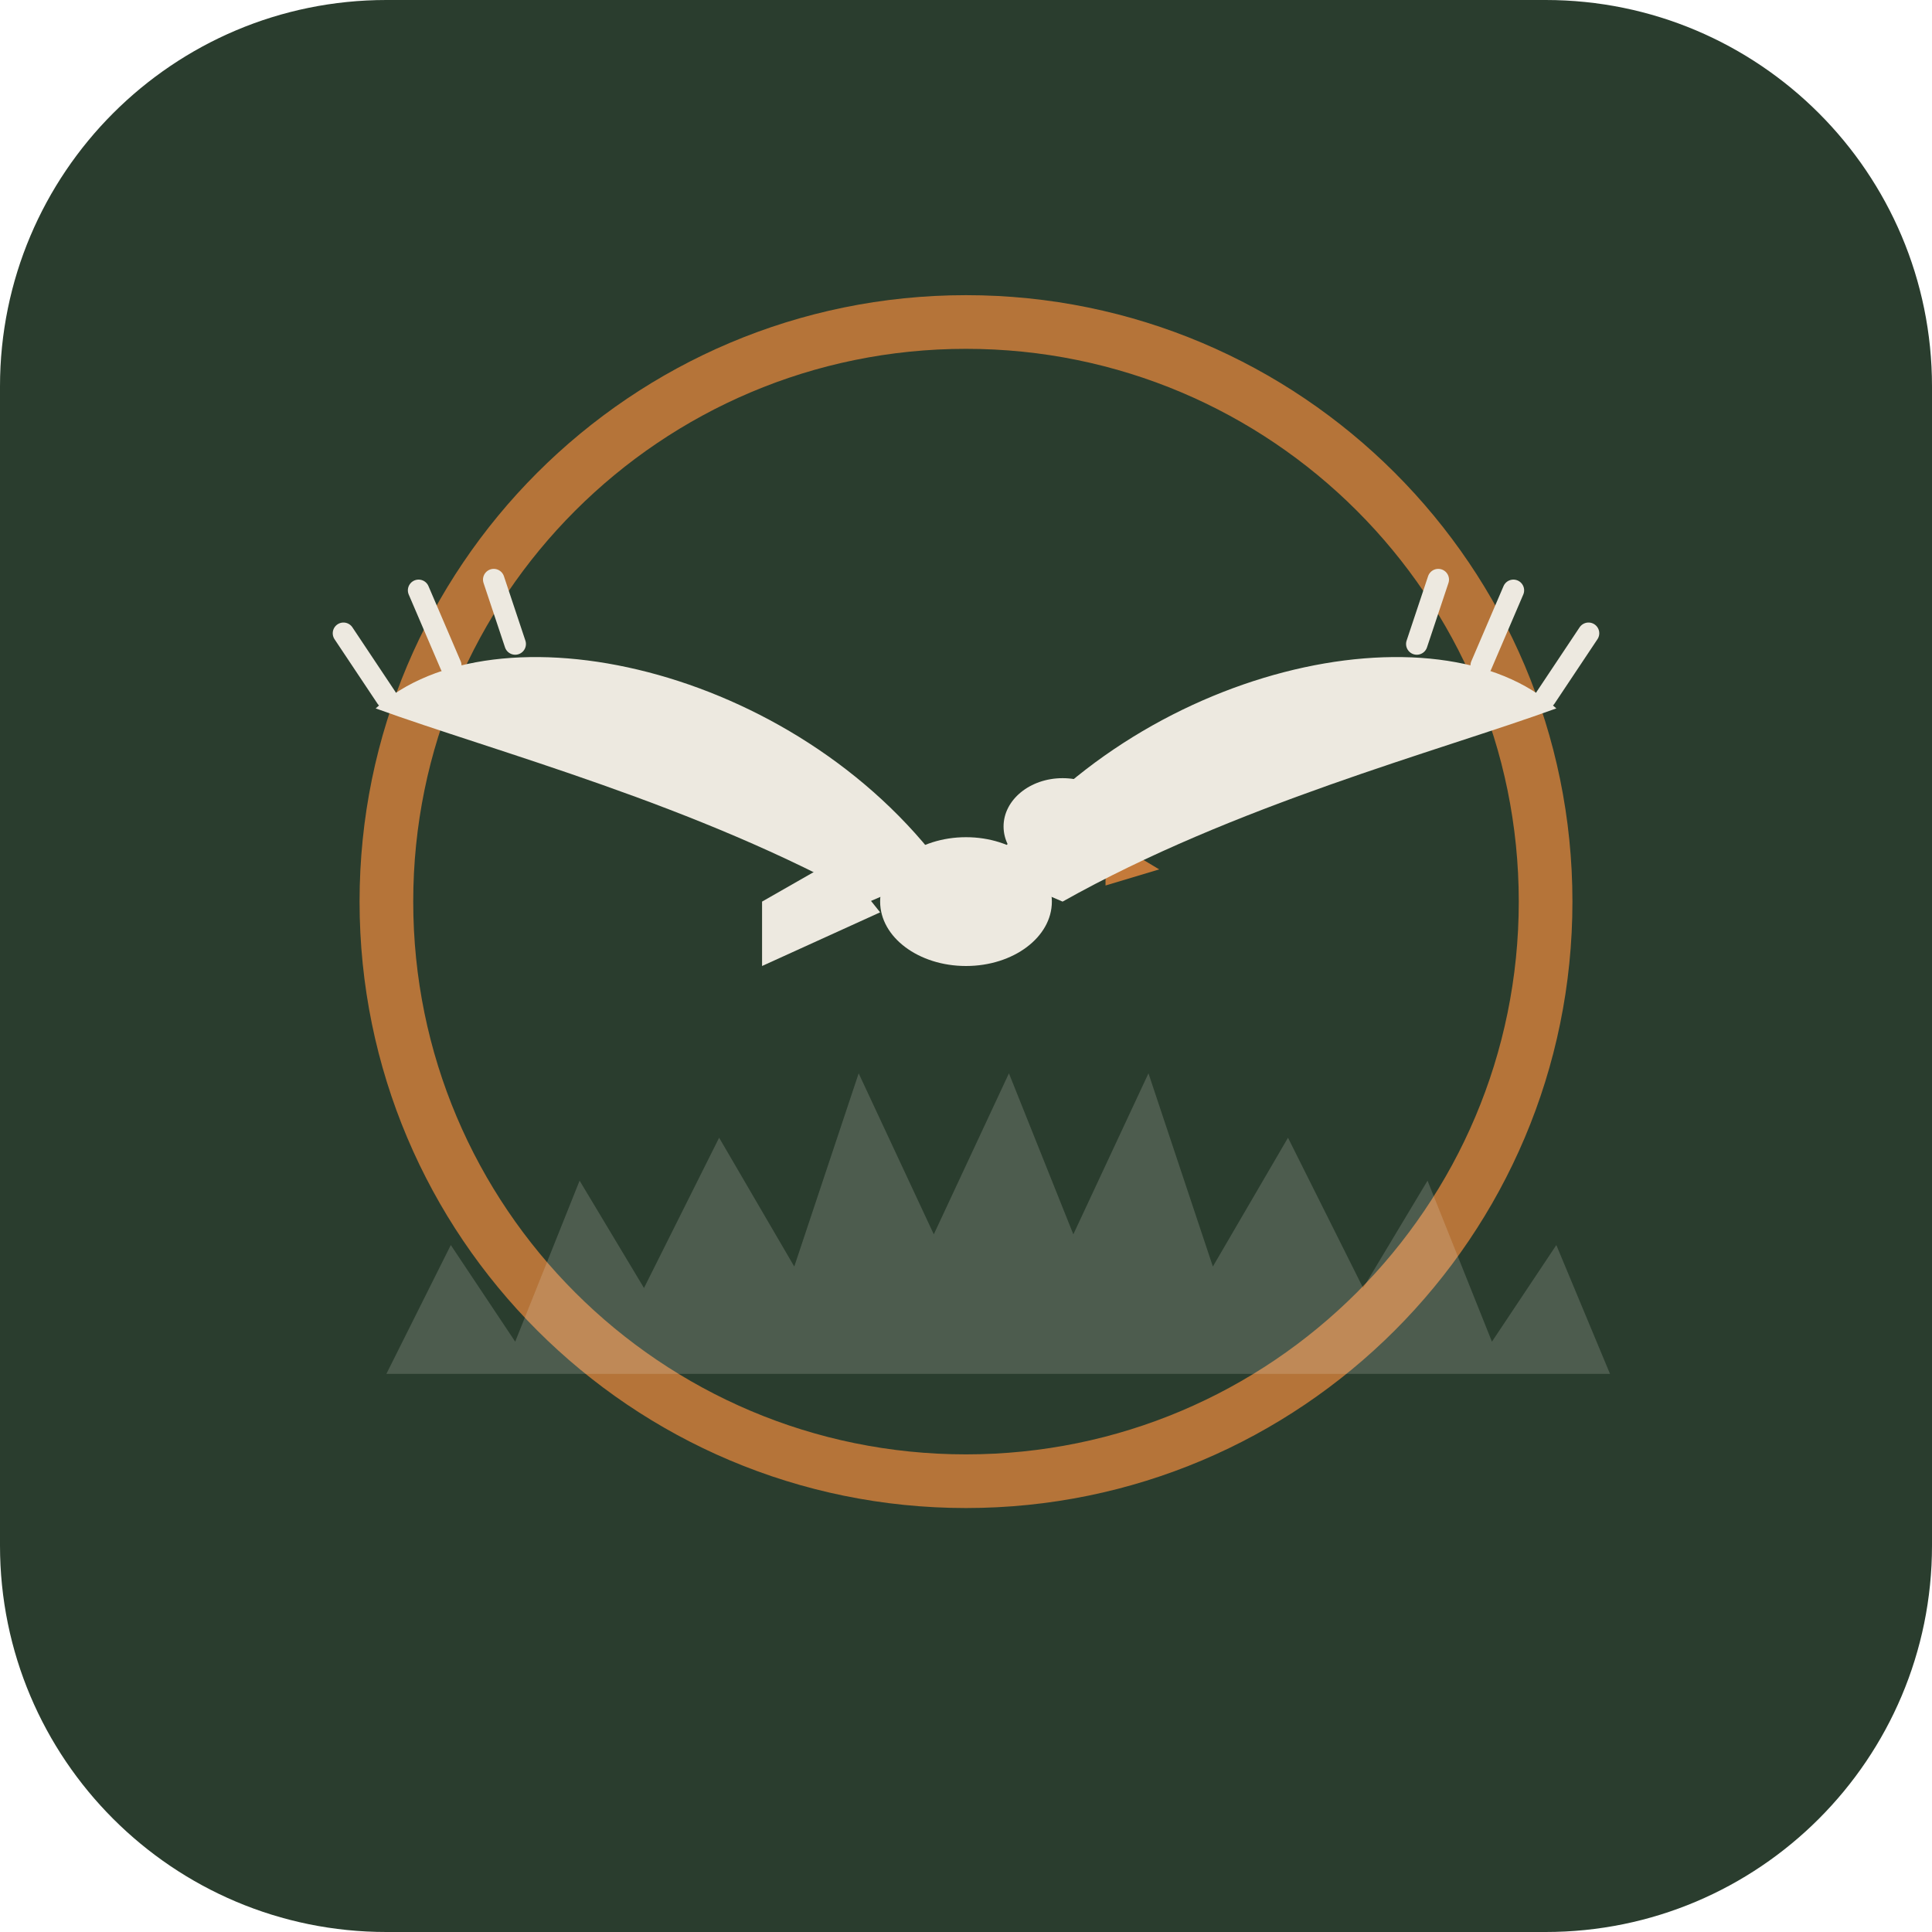
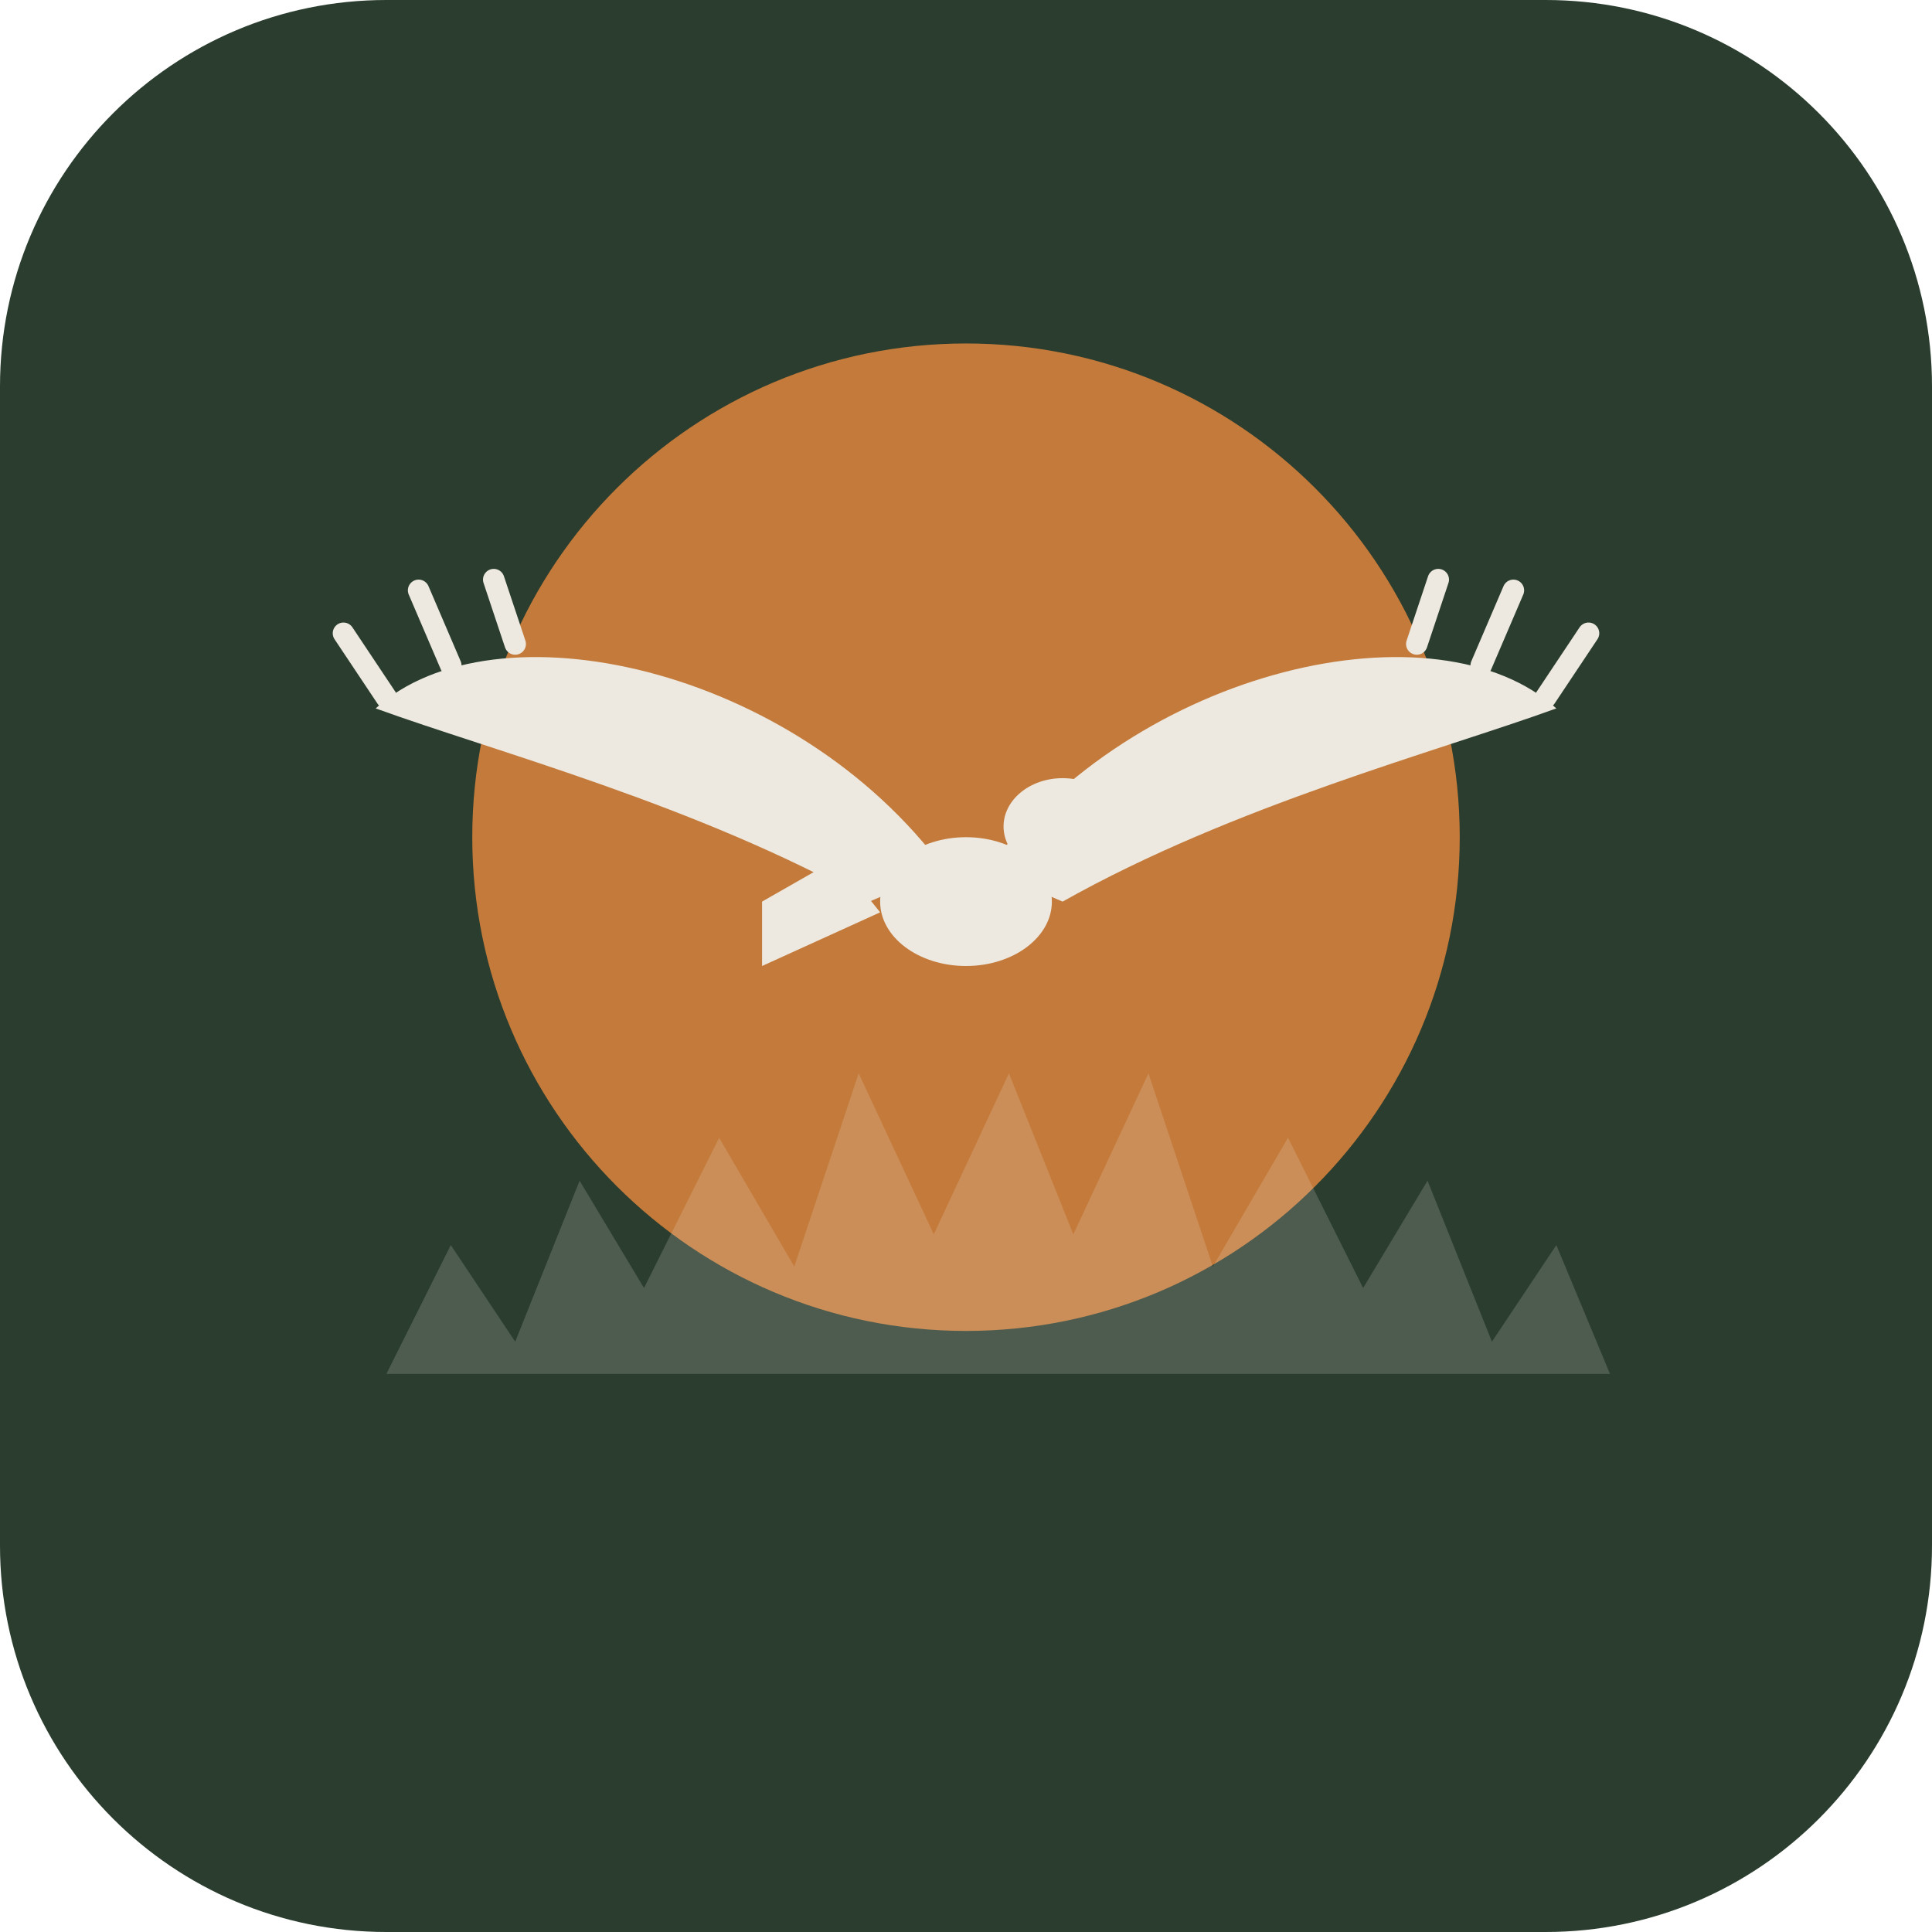
<svg xmlns="http://www.w3.org/2000/svg" width="180" height="180" viewBox="0 0 180 180" fill="none">
  <rect width="180" height="180" rx="36" fill="#2A3D2E" />
-   <circle cx="90" cy="84" r="54" stroke="#C47A3A" stroke-width="5" fill="none" opacity="0.9" />
+   <circle cx="90" cy="78" r="46" fill="#C47A3A" />
  <g transform="translate(90,80)" fill="#EDE9E0">
    <ellipse cx="0" cy="4" rx="8" ry="6" />
    <ellipse cx="9" cy="-3" rx="5.5" ry="4.5" />
    <path d="M13,-2 L18,1 L13,2.5 Z" fill="#C47A3A" />
    <path d="M-8,5 L-19,10 L-19,4 L-12,0 Z" />
    <path d="M-2,1 C-16,-18 -44,-24 -55,-14 C-44,-10 -25,-5 -9,4 Z" />
    <path d="M2,1 C16,-18 44,-24 55,-14 C44,-10 25,-5 9,4 Z" />
    <path d="M-54,-15 L-58,-21 M-48,-18 L-51,-25 M-42,-20 L-44,-26" stroke="#EDE9E0" stroke-width="2" stroke-linecap="round" fill="none" />
    <path d="M54,-15 L58,-21 M48,-18 L51,-25 M42,-20 L44,-26" stroke="#EDE9E0" stroke-width="2" stroke-linecap="round" fill="none" />
  </g>
  <path d="M36,128 L42,116 L48,125 L54,110 L60,120 L67,106 L74,118 L80,100 L87,115 L94,100 L100,115 L107,100 L113,118 L120,106 L127,120 L133,110 L139,125 L145,116 L150,128 Z" fill="#EDE9E0" opacity="0.18" />
</svg>
